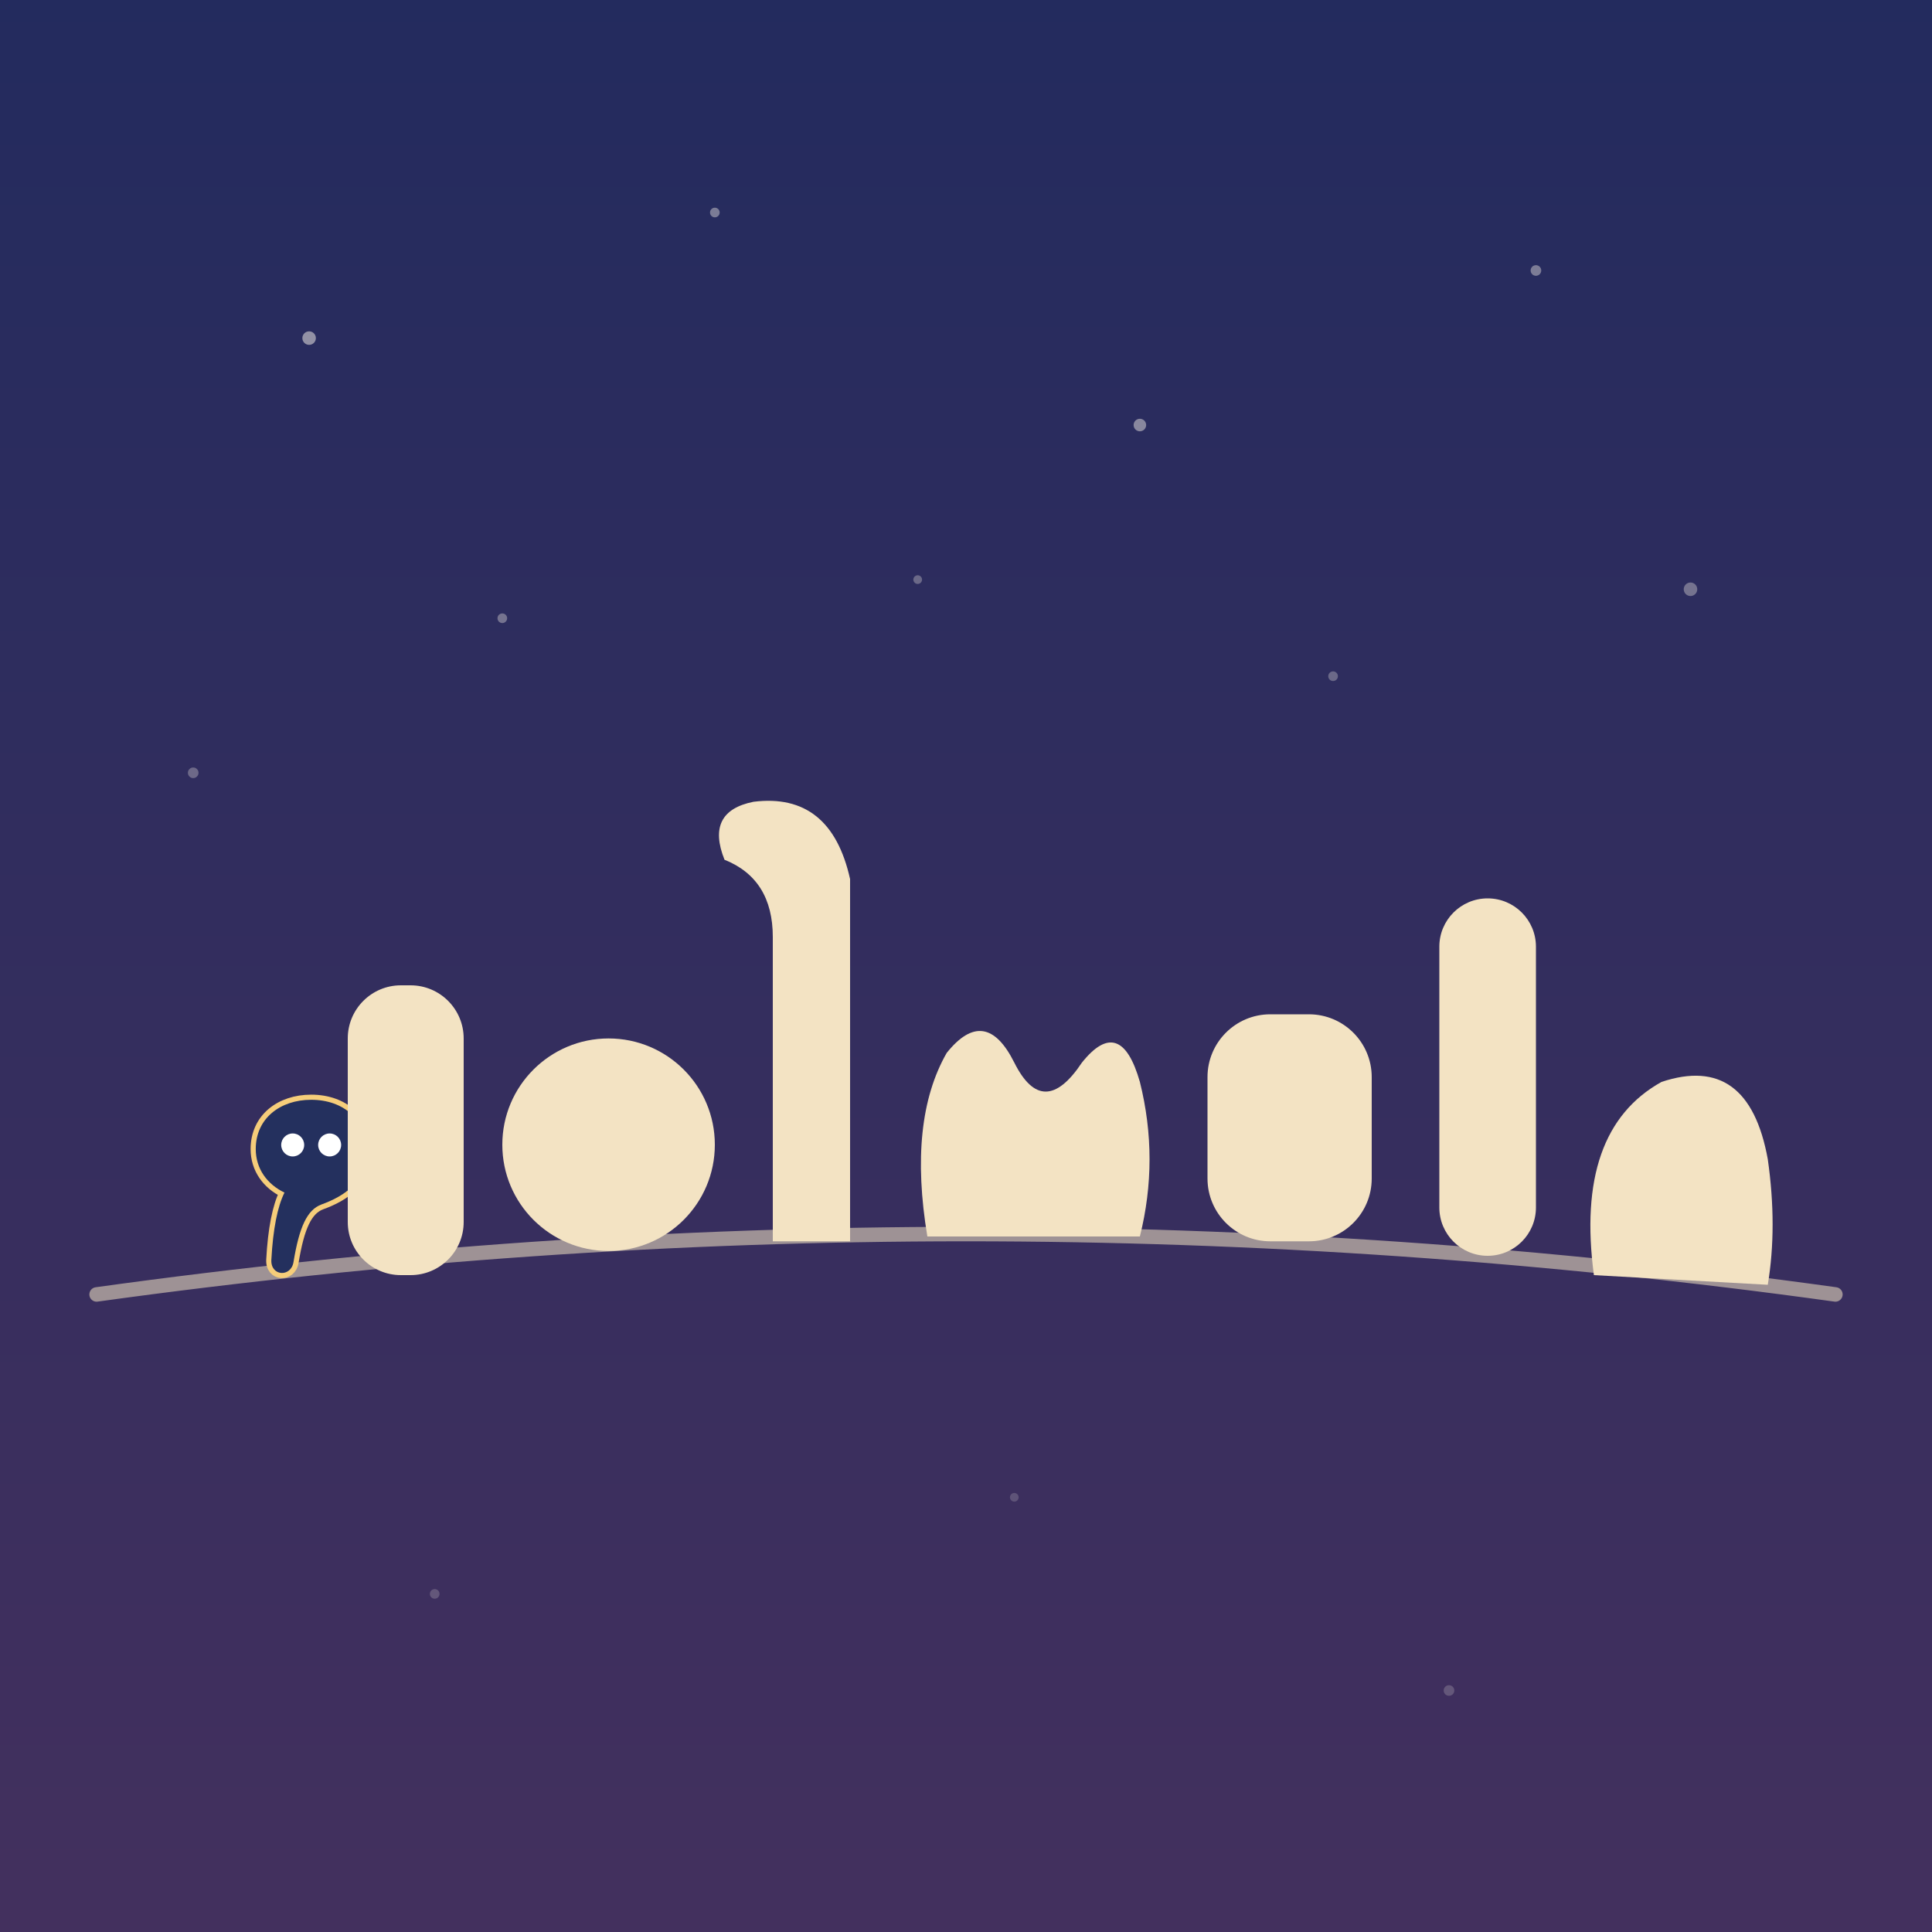
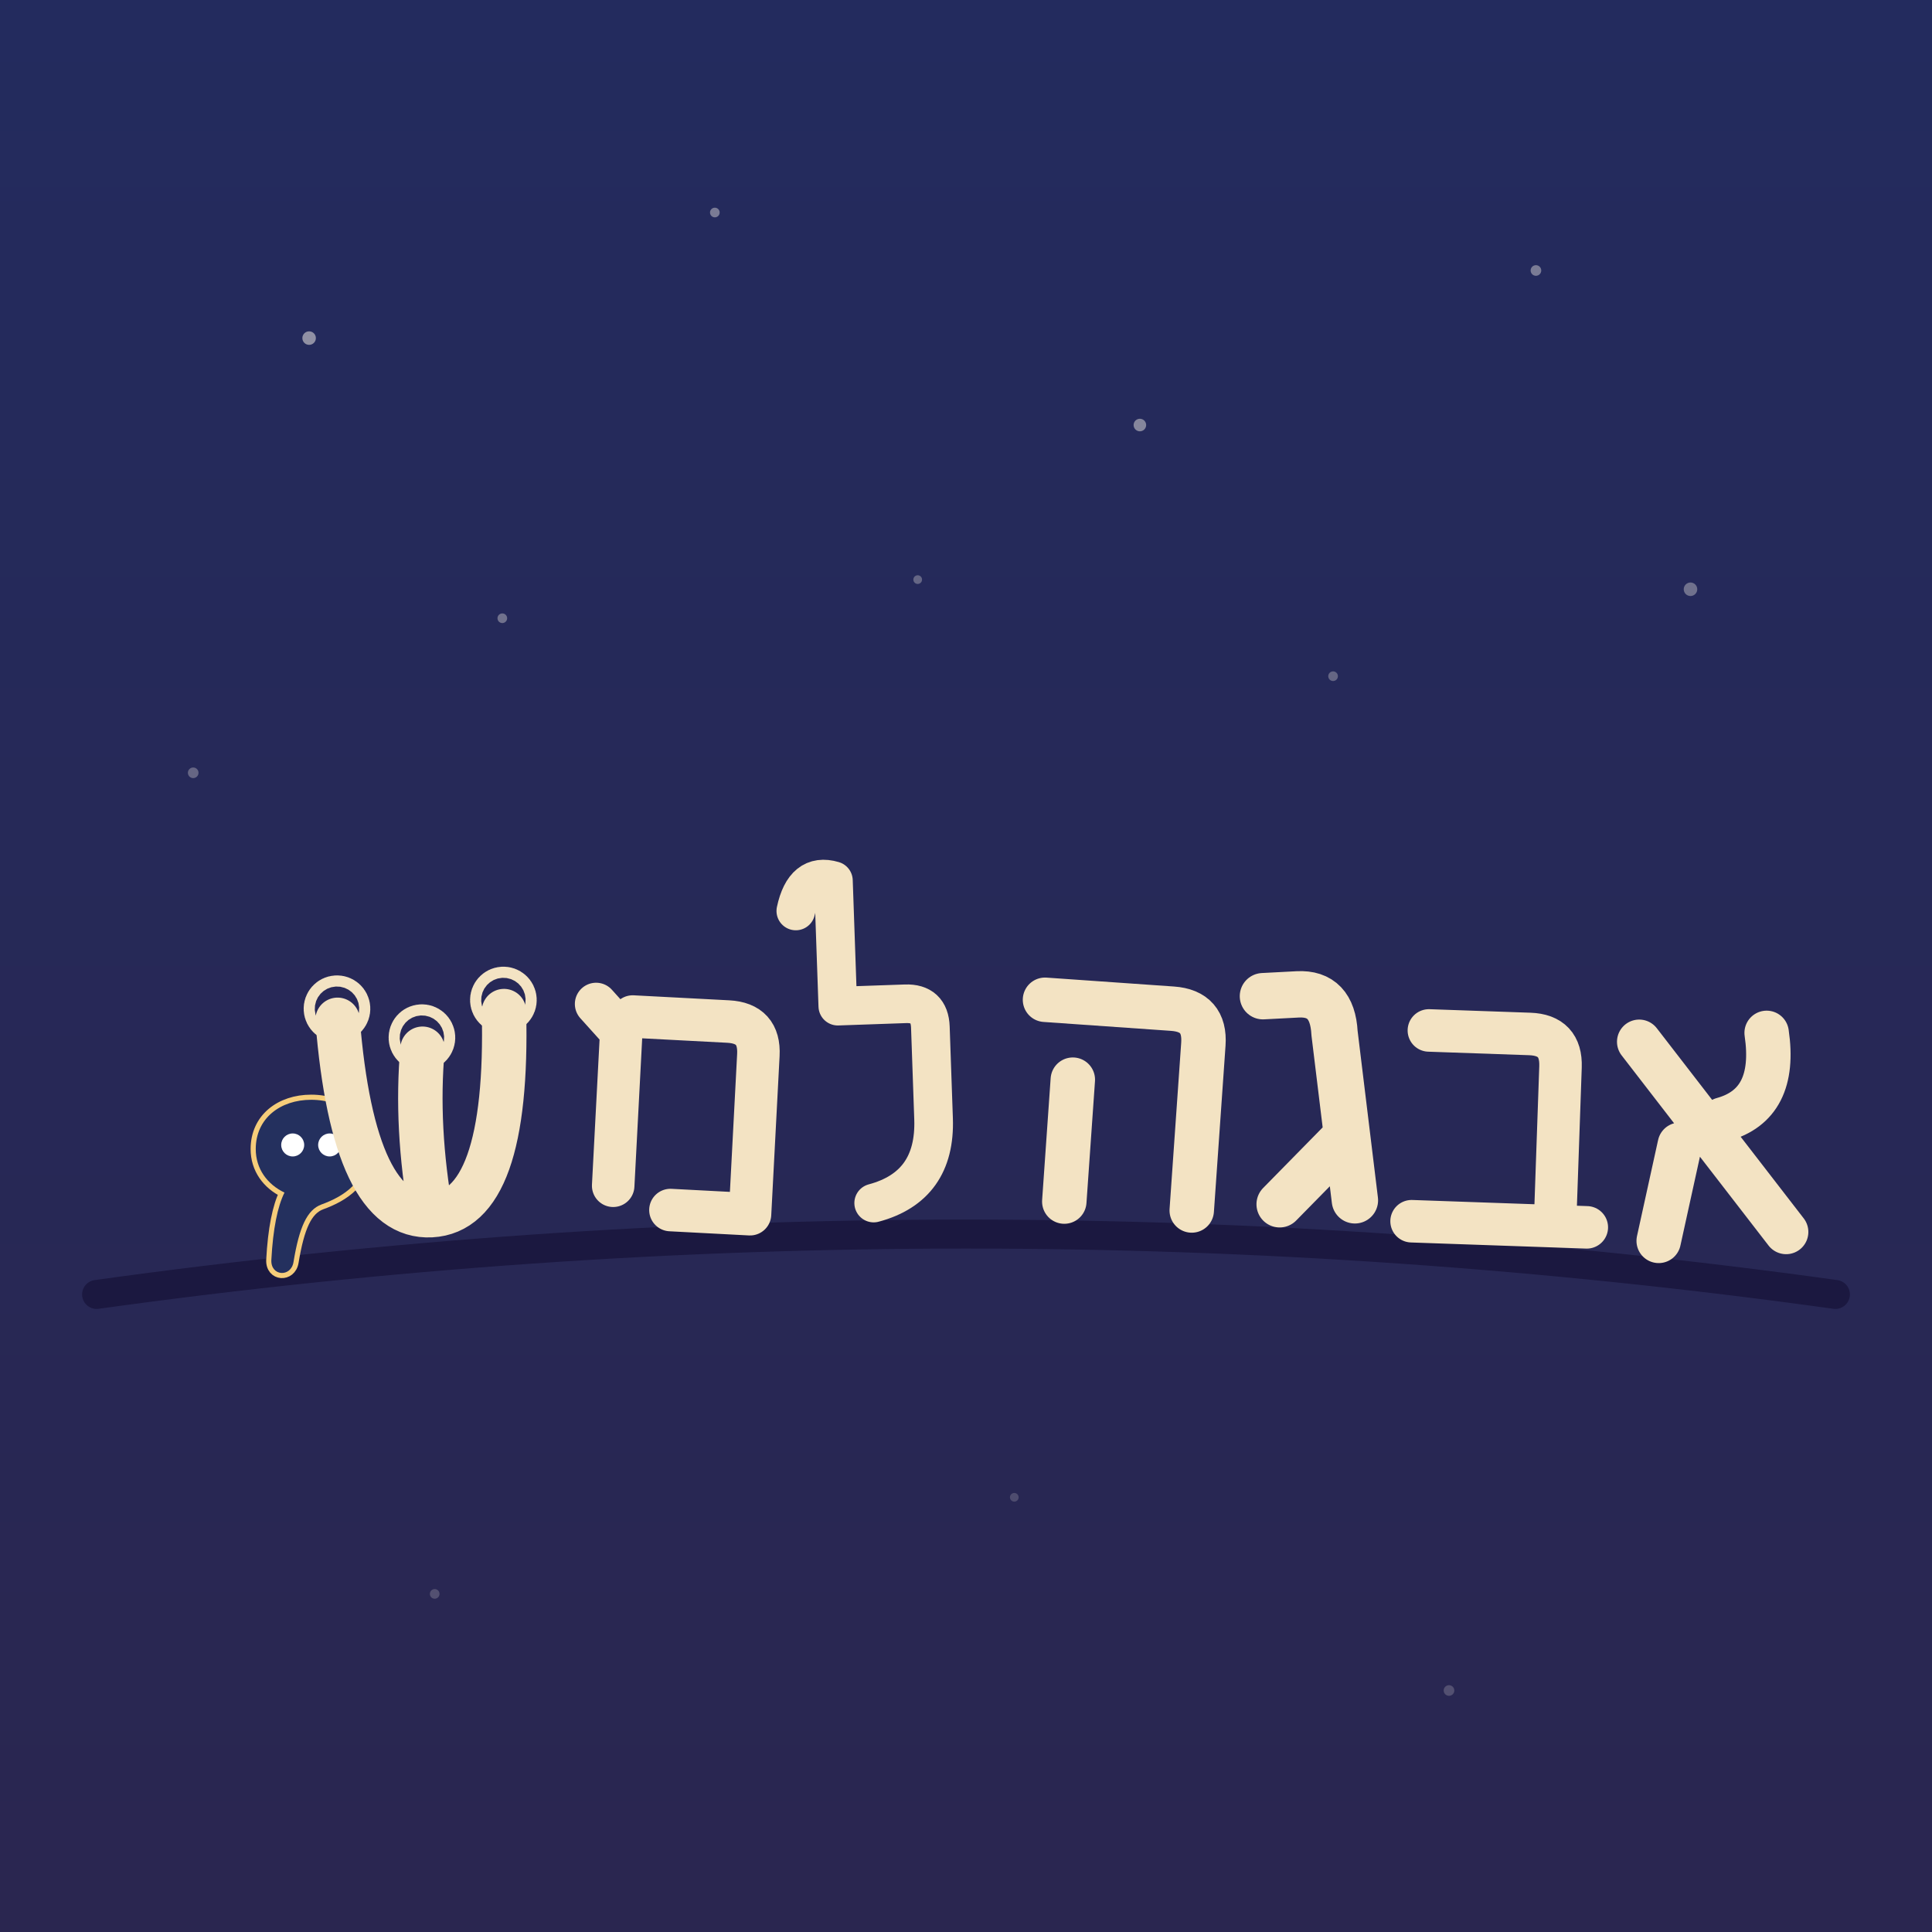
<svg xmlns="http://www.w3.org/2000/svg" viewBox="0 0 400 400" preserveAspectRatio="xMidYMid slice">
  <rect width="400" height="400" fill="url(#p01-sky)" />
  <defs>
    <linearGradient id="p01-sky" x1="0" y1="0" x2="0" y2="1">
      <stop offset="0" stop-color="#232B5E" />
-       <stop offset="1" stop-color="#43305E" />
+       <stop offset="1" stop-color="#2A2650" />
    </linearGradient>
    <path id="p01-yud" d="M7 14C7 6.5 13 2 20.5 2C28.5 2 34 7 34 14.5C34 22 28.5 25.5 23 27.5C19.5 28.8 17.6 33 16.2 41.5C15.6 45.3 10.6 45 10.8 41C11.2 33.5 12.3 28 14 24.6C9.8 22.6 7 18.8 7 14Z" />
  </defs>
  <g fill="#FBF6EC">
    <circle cx="64" cy="70" r="1.4" opacity=".5" />
    <circle cx="148" cy="44" r="1" opacity=".4" />
    <circle cx="236" cy="88" r="1.3" opacity=".45" />
    <circle cx="318" cy="56" r="1.1" opacity=".4" />
    <circle cx="350" cy="122" r="1.4" opacity=".35" />
    <circle cx="104" cy="128" r="1" opacity=".35" />
    <circle cx="276" cy="140" r="1" opacity=".3" />
    <circle cx="40" cy="160" r="1.1" opacity=".3" />
    <circle cx="190" cy="120" r="0.9" opacity=".3" />
    <circle cx="90" cy="330" r="1" opacity=".2" />
    <circle cx="300" cy="350" r="1.1" opacity=".2" />
    <circle cx="210" cy="310" r=".9" opacity=".18" />
  </g>
-   <path transform="translate(0 18)" d="M20 250Q200 225 380 250" fill="none" stroke="#F3E3C3" stroke-width="3" stroke-linecap="round" opacity=".55" />
+   <path d="M20 268Q200 243 380 268" fill="none" stroke="#1B1840" stroke-width="6" stroke-linecap="round" />
  <g transform="translate(47 226) scale(.85)">
    <use href="#p01-yud" fill="none" stroke="#F6CD7A" stroke-width="2.5" />
    <use href="#p01-yud" fill="#24305E" />
    <circle cx="16" cy="13" r="2.8" fill="#fff" />
    <circle cx="25" cy="13" r="2.8" fill="#fff" />
  </g>
-   <g fill="#F3E3C3" transform="translate(0 18)">
-     <rect x="72" y="186" width="24" height="60" rx="11" />
-     <circle cx="126" cy="219" r="22" />
-     <path d="M160 239V176Q160 164 150 160Q146 150 156 148Q172 146 176 164V239Z" />
-     <path d="M192 238Q188 214 196 200Q204 190 210 202Q216 214 224 202Q232 192 236 206Q240 222 236 238Z" />
-     <rect x="250" y="192" width="34" height="47" rx="13" />
-     <rect x="298" y="168" width="20" height="74" rx="10" />
-     <path d="M330 246Q326 216 344 206Q362 200 366 222Q368 236 366 248Z" />
+   <g fill="none" stroke="#F3E3C3" stroke-width="8" stroke-linecap="round" stroke-linejoin="round">
+     <g transform="translate(70.0 257.2) rotate(-3.0) scale(1.15)">
+       <path d="M2 -40Q3 -4 17 -4Q31 -4 32 -40M17 -4Q15 -20 17 -34" />
+       <circle cx="2" cy="-42" r="1" stroke-width="10" />
+       <circle cx="17" cy="-36" r="1" stroke-width="10" />
+       <circle cx="32" cy="-42" r="1" stroke-width="10" />
+     </g>
+     <g transform="translate(121.0 254.0) rotate(3.0) scale(1.1)">
+       <path d="M0 -42L5 -37V-8M7 -40H25Q31 -40 31 -34V-4H16" />
+     </g>
+     <g transform="translate(166.0 252.6) rotate(-2.0) scale(1.0)">
+       <path d="M1 -64Q3 -72 9 -70V-44H23Q28 -44 28 -39V-20Q28 -6 15 -3" />
+     </g>
+     <g transform="translate(212.0 252.8) rotate(4.0) scale(1.15)">
+       <path d="M1 -40H24Q30 -40 30 -34V-4M7 -26V-4" />
+     </g>
+     <g transform="translate(258.0 254.5) rotate(-3.0) scale(1.2)">
+       <path d="M5 -40H11Q17 -40 17 -33L19 -4M18 -15L6 -4" />
+     </g>
+     <g transform="translate(291.0 257.2) rotate(2.0) scale(1.1)">
+       <path d="M3 -40H22Q28 -40 28 -34V-4M1 -4H34" />
+     </g>
+     <g transform="translate(338.0 261.9) rotate(-4.0) scale(1.15)">
+       <path d="M4 -40L28 -4M27 -40Q28 -27 18 -25M10 -21L5 -4" />
+     </g>
  </g>
</svg>
